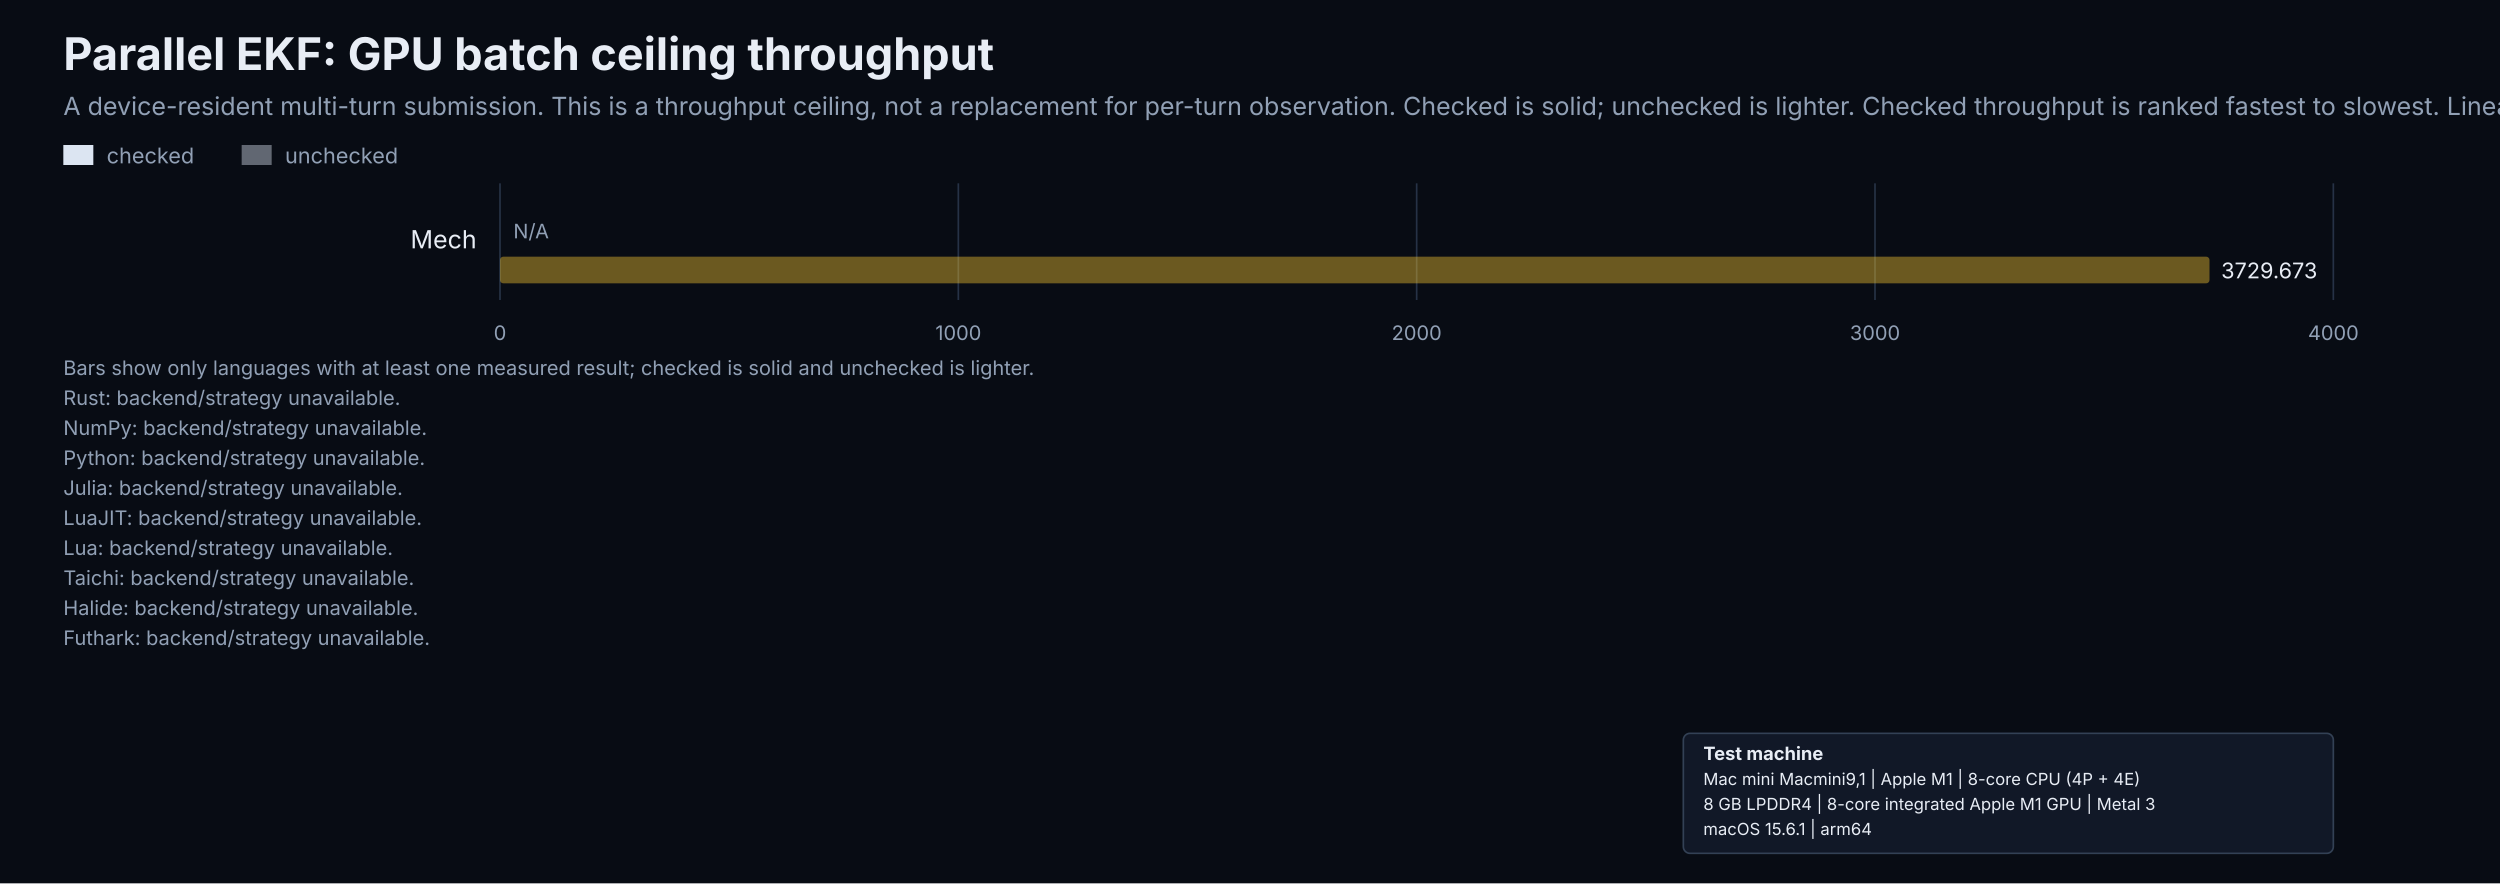
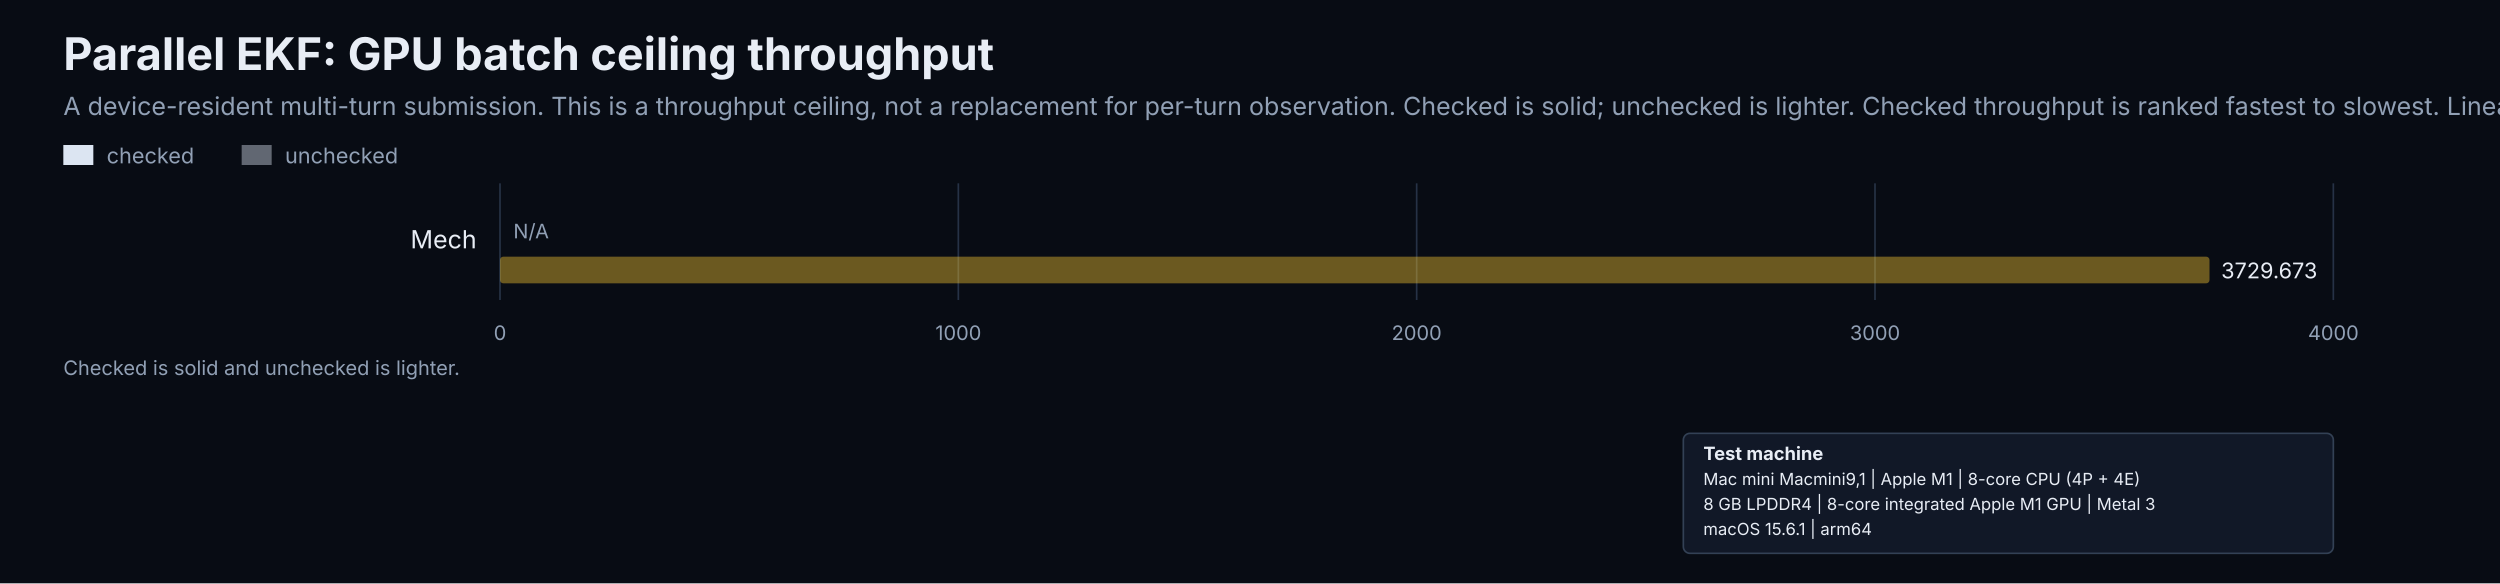
- <svg xmlns="http://www.w3.org/2000/svg" width="1500" height="530" viewBox="0 0 1500 530">
+ <svg xmlns="http://www.w3.org/2000/svg" width="1500" height="350" viewBox="0 0 1500 350">
  <rect width="100%" height="100%" fill="#080c14" />
  <style>text{font-family:-apple-system,BlinkMacSystemFont,"Segoe UI",sans-serif;fill:#e8edf5}.muted{fill:#91a0b5}.grid{stroke:#263246;stroke-width:1}.label{font-size:15px}.value{font-size:13px;font-variant-numeric:tabular-nums}</style>
  <text x="38" y="42" font-size="27" font-weight="700">Parallel EKF: GPU batch ceiling throughput</text>
  <text x="38" y="69" class="muted" font-size="15">A device-resident multi-turn submission. This is a throughput ceiling, not a replacement for per-turn observation. Checked is solid; unchecked is lighter. Checked throughput is ranked fastest to slowest. Linear M/s axis.</text>
  <rect x="38" y="87" width="18" height="12" fill="#dce5f2" />
  <text x="64" y="98" class="muted" font-size="13">checked</text>
  <rect x="145" y="87" width="18" height="12" fill="#dce5f2" opacity="0.42" />
  <text x="171" y="98" class="muted" font-size="13">unchecked</text>
  <line x1="300.0" y1="110" x2="300.0" y2="180" class="grid" />
  <text x="300.0" y="204" text-anchor="middle" class="muted" font-size="12">0</text>
  <line x1="575.0" y1="110" x2="575.0" y2="180" class="grid" />
  <text x="575.0" y="204" text-anchor="middle" class="muted" font-size="12">1000</text>
  <line x1="850.0" y1="110" x2="850.0" y2="180" class="grid" />
  <text x="850.0" y="204" text-anchor="middle" class="muted" font-size="12">2000</text>
  <line x1="1125.0" y1="110" x2="1125.0" y2="180" class="grid" />
  <text x="1125.0" y="204" text-anchor="middle" class="muted" font-size="12">3000</text>
  <line x1="1400.0" y1="110" x2="1400.0" y2="180" class="grid" />
  <text x="1400.0" y="204" text-anchor="middle" class="muted" font-size="12">4000</text>
  <text x="286" y="149" text-anchor="end" class="label">Mech</text>
  <text x="308" y="143" class="muted" font-size="12">N/A</text>
  <rect x="300" y="154" width="1025.7" height="16" rx="2" fill="#f4c430" opacity="0.42" />
  <text x="1332.7" y="167" class="value">3729.673</text>
-   <text x="38" y="225" class="muted" font-size="12">Bars show only languages with at least one measured result; checked is solid and unchecked is lighter.</text>
-   <text x="38" y="243" class="muted" font-size="12">Rust: backend/strategy unavailable.</text>
-   <text x="38" y="261" class="muted" font-size="12">NumPy: backend/strategy unavailable.</text>
-   <text x="38" y="279" class="muted" font-size="12">Python: backend/strategy unavailable.</text>
-   <text x="38" y="297" class="muted" font-size="12">Julia: backend/strategy unavailable.</text>
-   <text x="38" y="315" class="muted" font-size="12">LuaJIT: backend/strategy unavailable.</text>
-   <text x="38" y="333" class="muted" font-size="12">Lua: backend/strategy unavailable.</text>
-   <text x="38" y="351" class="muted" font-size="12">Taichi: backend/strategy unavailable.</text>
-   <text x="38" y="369" class="muted" font-size="12">Halide: backend/strategy unavailable.</text>
-   <text x="38" y="387" class="muted" font-size="12">Futhark: backend/strategy unavailable.</text>
+   <text x="38" y="225" class="muted" font-size="12">Checked is solid and unchecked is lighter.</text>
  <g aria-label="Test machine">
-     <rect x="1010" y="440" width="390" height="72" rx="4" fill="#111827" stroke="#334155" />
-     <text x="1022" y="456" fill="#e8edf5" font-size="11" font-weight="700">Test machine</text>
-     <text x="1022" y="471" fill="#91a0b5" font-size="10">Mac mini Macmini9,1 | Apple M1 | 8-core CPU (4P + 4E)</text>
-     <text x="1022" y="486" fill="#91a0b5" font-size="10">8 GB LPDDR4 | 8-core integrated Apple M1 GPU | Metal 3</text>
-     <text x="1022" y="501" fill="#91a0b5" font-size="10">macOS 15.6.1 | arm64</text>
+     <rect x="1010" y="260" width="390" height="72" rx="4" fill="#111827" stroke="#334155" />
+     <text x="1022" y="276" fill="#e8edf5" font-size="11" font-weight="700">Test machine</text>
+     <text x="1022" y="291" fill="#91a0b5" font-size="10">Mac mini Macmini9,1 | Apple M1 | 8-core CPU (4P + 4E)</text>
+     <text x="1022" y="306" fill="#91a0b5" font-size="10">8 GB LPDDR4 | 8-core integrated Apple M1 GPU | Metal 3</text>
+     <text x="1022" y="321" fill="#91a0b5" font-size="10">macOS 15.6.1 | arm64</text>
  </g>
</svg>
